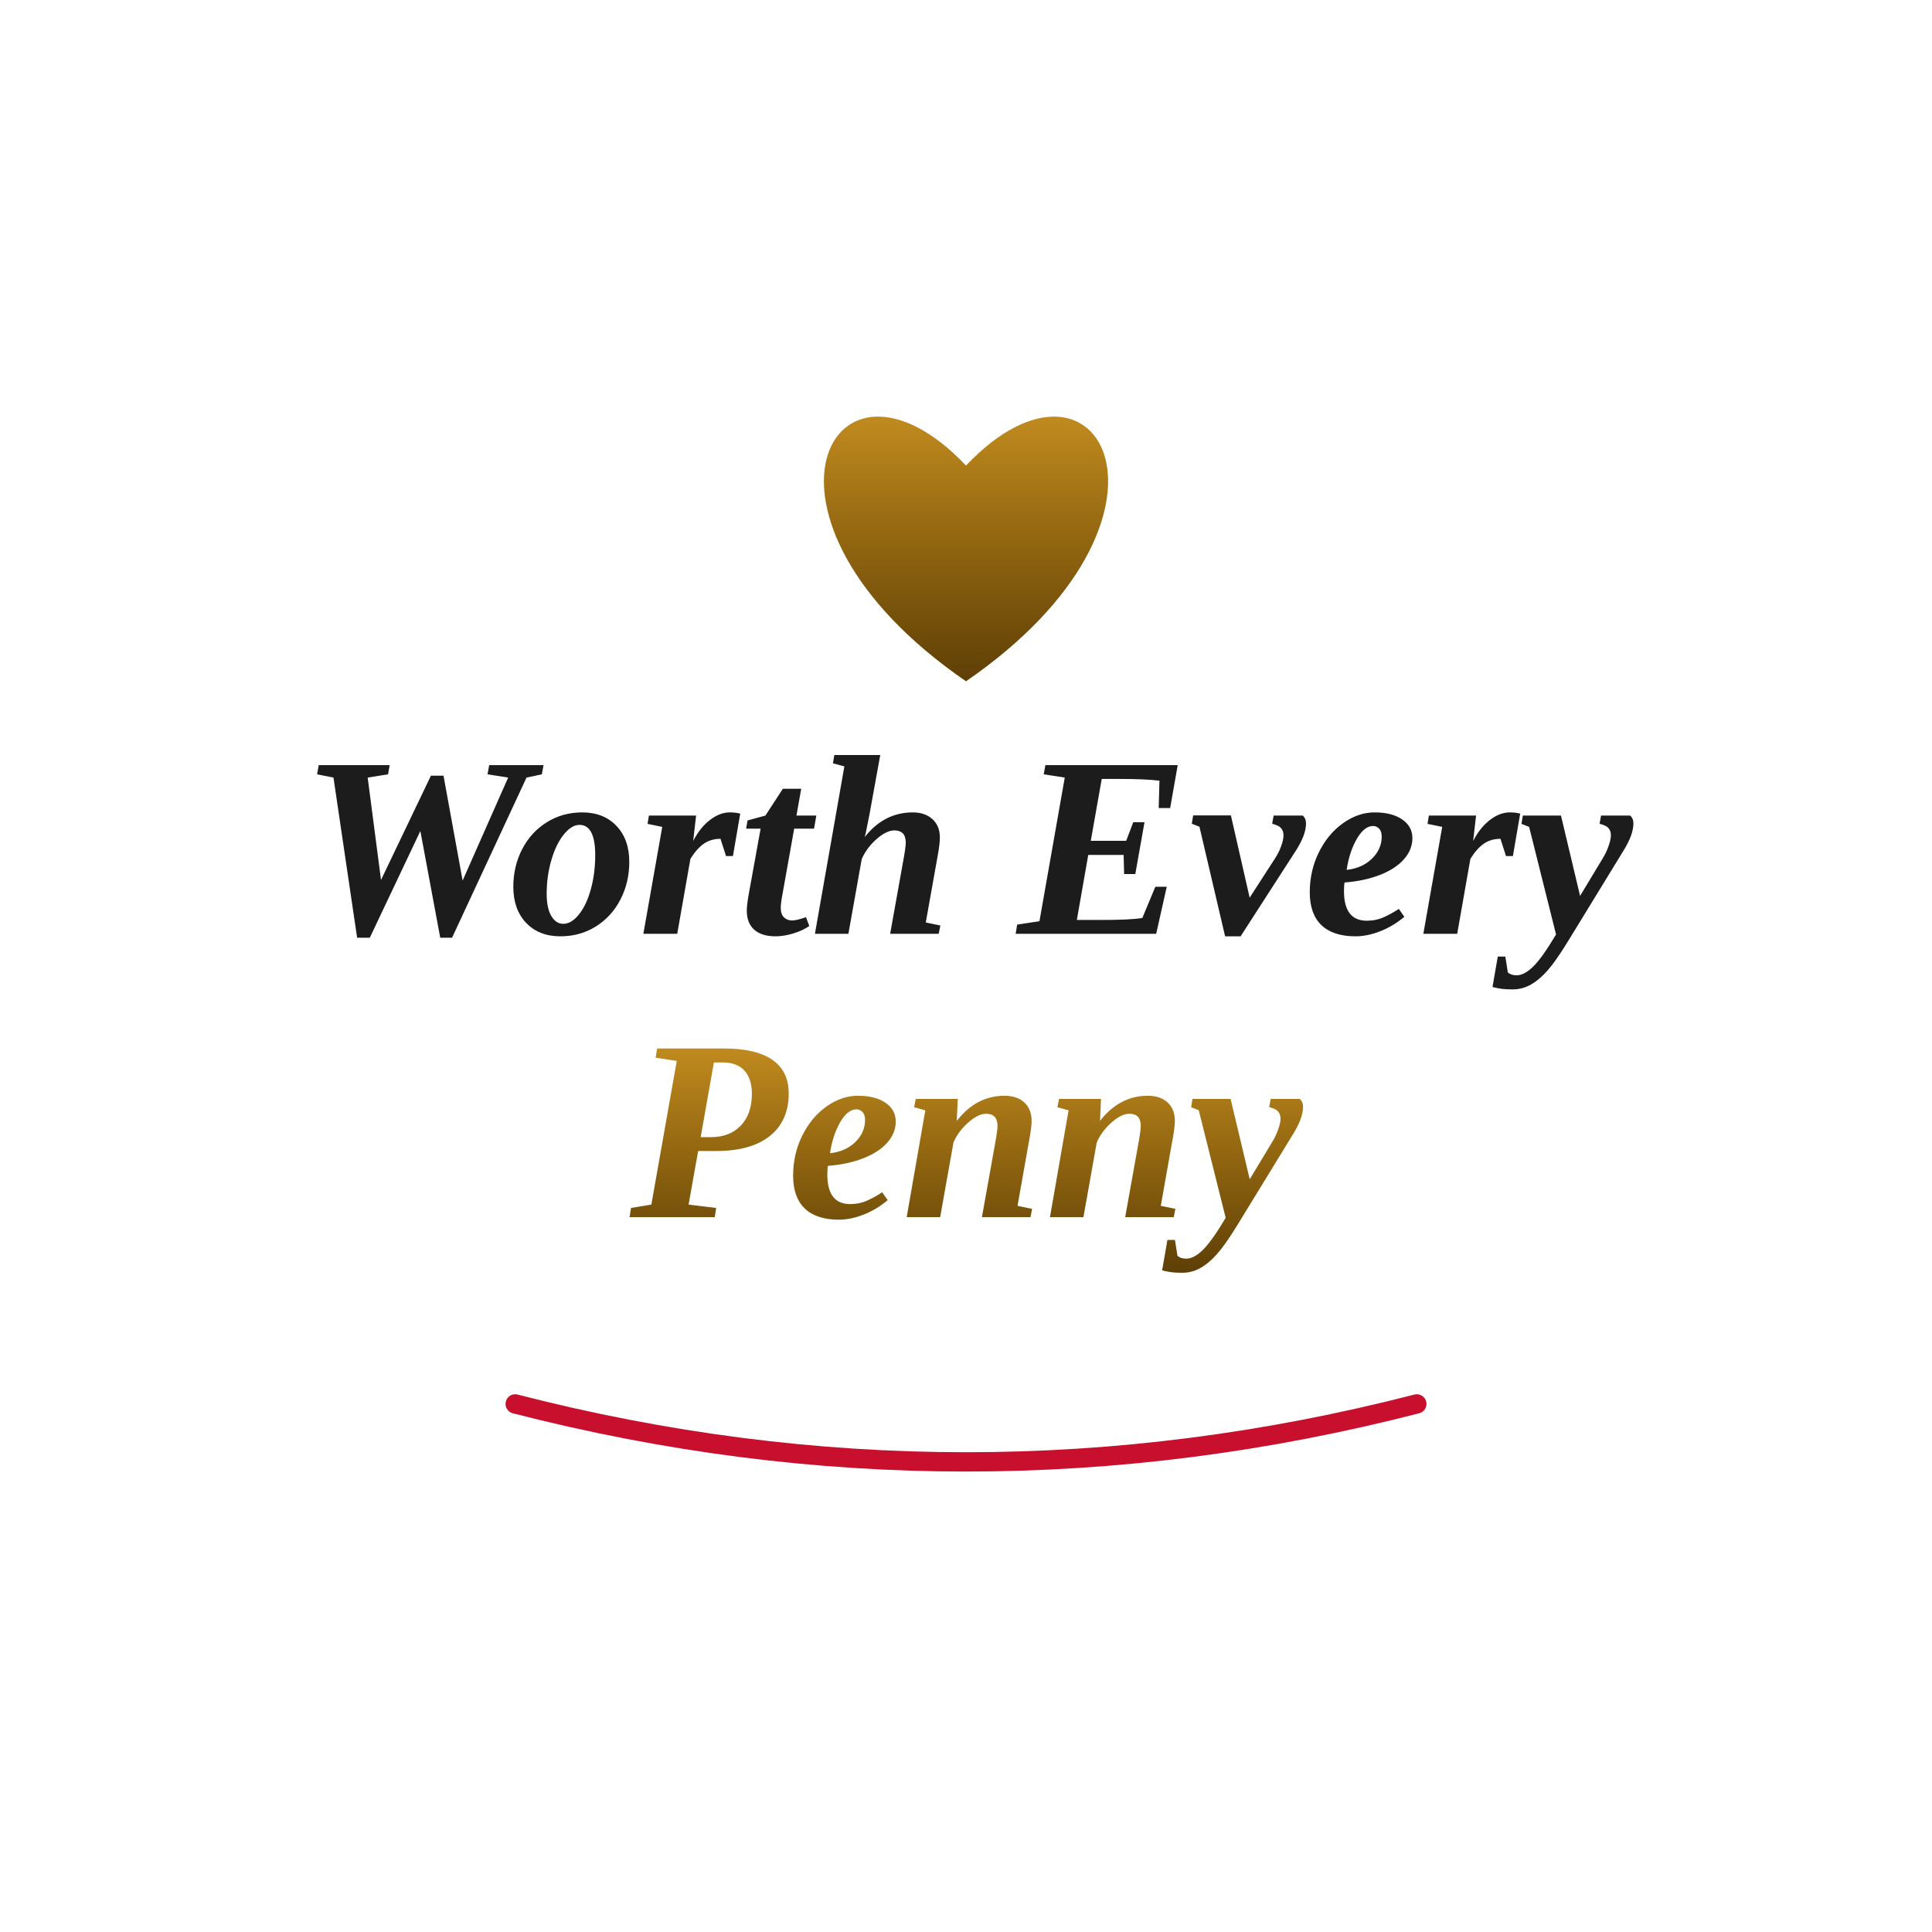
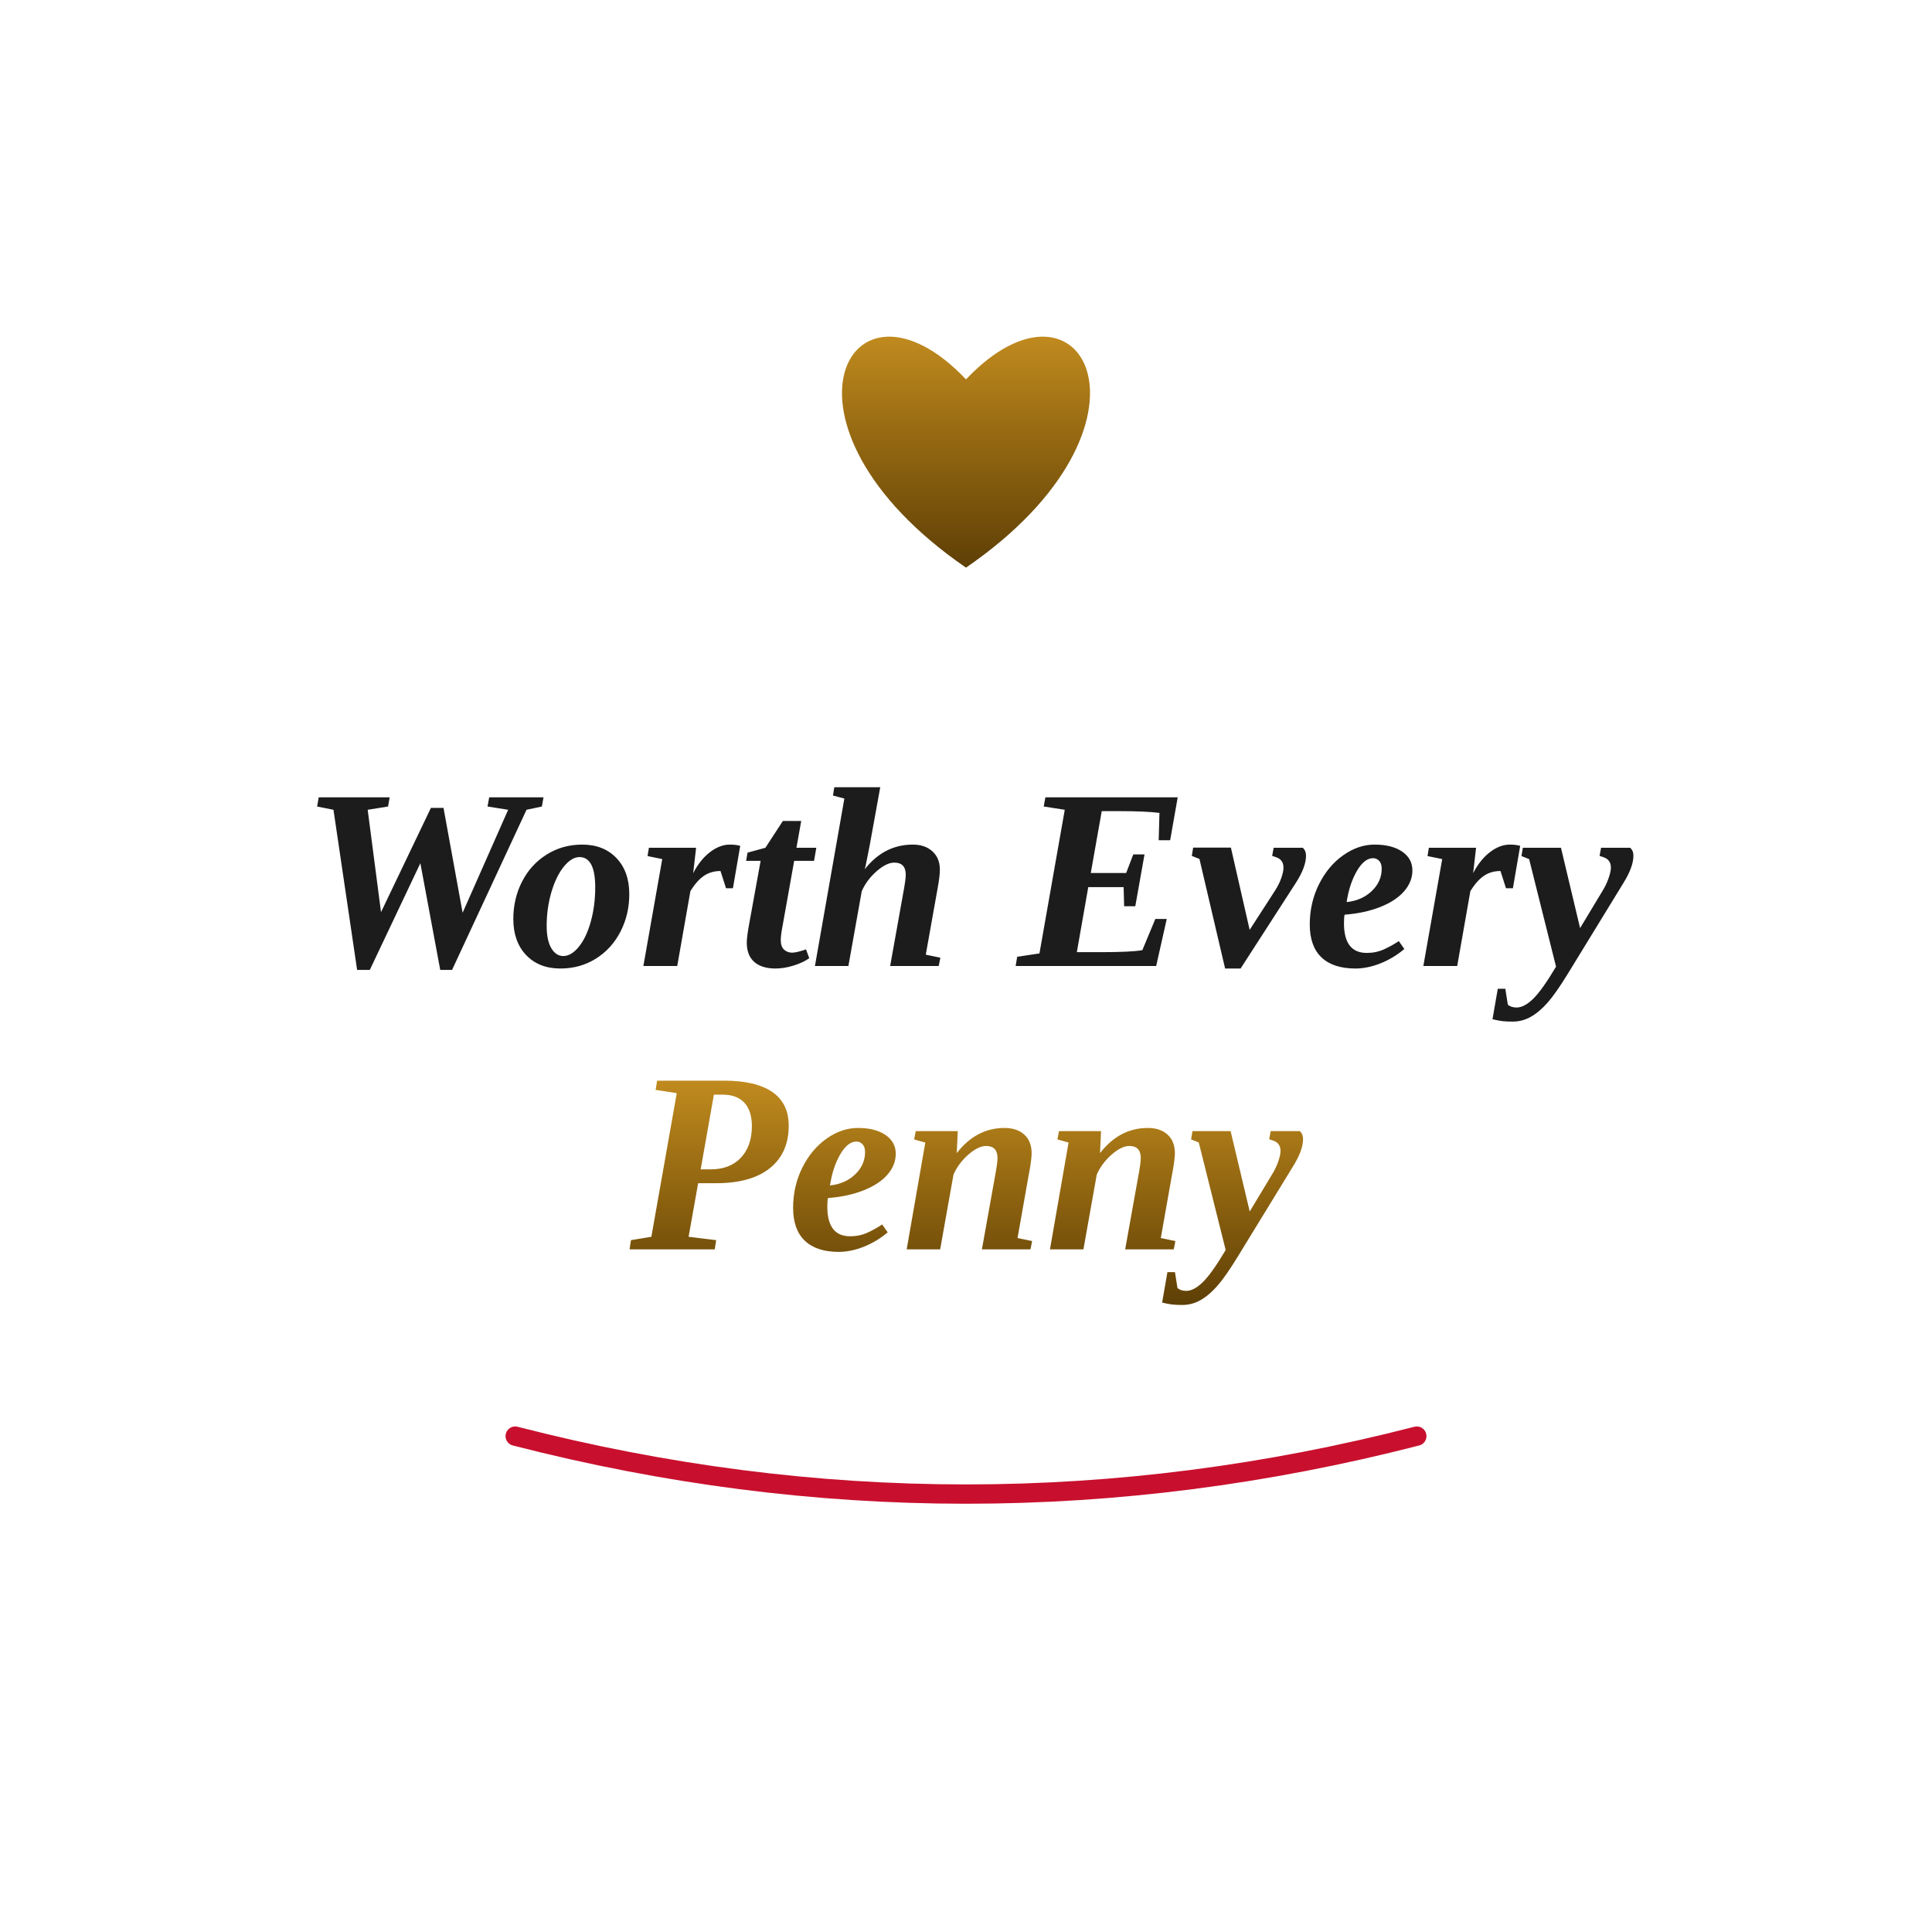
<svg xmlns="http://www.w3.org/2000/svg" width="600" height="600" viewBox="0 0 600 600">
  <defs>
    <linearGradient id="gold" x1="0" y1="0" x2="0" y2="1">
      <stop offset="0" stop-color="#FFE9A3" />
      <stop offset="0.45" stop-color="#E2B44C" />
      <stop offset="1" stop-color="#A9781F" />
    </linearGradient>
    <linearGradient id="silver" x1="0" y1="0" x2="0" y2="1">
      <stop offset="0" stop-color="#FFFFFF" />
      <stop offset="0.5" stop-color="#C9CCD3" />
      <stop offset="1" stop-color="#8B8F99" />
    </linearGradient>
    <linearGradient id="goldDark" x1="0" y1="0" x2="0" y2="1">
      <stop offset="0" stop-color="#C08A1E" />
      <stop offset="0.5" stop-color="#8F6410" />
      <stop offset="1" stop-color="#5E3F06" />
    </linearGradient>
    <linearGradient id="silverDark" x1="0" y1="0" x2="0" y2="1">
      <stop offset="0" stop-color="#6E737D" />
      <stop offset="0.5" stop-color="#4A4E57" />
      <stop offset="1" stop-color="#2A2D33" />
    </linearGradient>
  </defs>
-   <path d="M300 211.58 C 226.08 160.76, 258.42 100.7, 300 144.59     C 341.58 100.7, 373.92 160.76, 300 211.58 Z" fill="url(#goldDark)" />
-   <text x="300" y="290" text-anchor="middle" font-family="Georgia, 'Times New Roman', serif" font-style="italic" font-weight="bold" font-size="80" fill="#1C1C1C">Worth Every</text>
-   <text x="300" y="378" text-anchor="middle" font-family="Georgia, 'Times New Roman', serif" font-style="italic" font-weight="bold" font-size="80" fill="url(#goldDark)">Penny</text>
-   <path d="M160 436 Q300 472 440 436" fill="none" stroke="#C8102E" stroke-width="6" stroke-linecap="round" />
+   <path d="M300 176.288 C 235.488 131.936, 263.712 79.52, 300 117.824     C 336.288 79.52, 364.512 131.936, 300 176.288 Z" fill="url(#goldDark)" />
+   <text x="300" y="300" text-anchor="middle" font-family="Georgia, 'Times New Roman', serif" font-style="italic" font-weight="bold" font-size="80" fill="#1C1C1C">Worth Every</text>
+   <text x="300" y="388" text-anchor="middle" font-family="Georgia, 'Times New Roman', serif" font-style="italic" font-weight="bold" font-size="80" fill="url(#goldDark)">Penny</text>
+   <path d="M160 446 Q300 482 440 446" fill="none" stroke="#C8102E" stroke-width="6" stroke-linecap="round" />
</svg>
